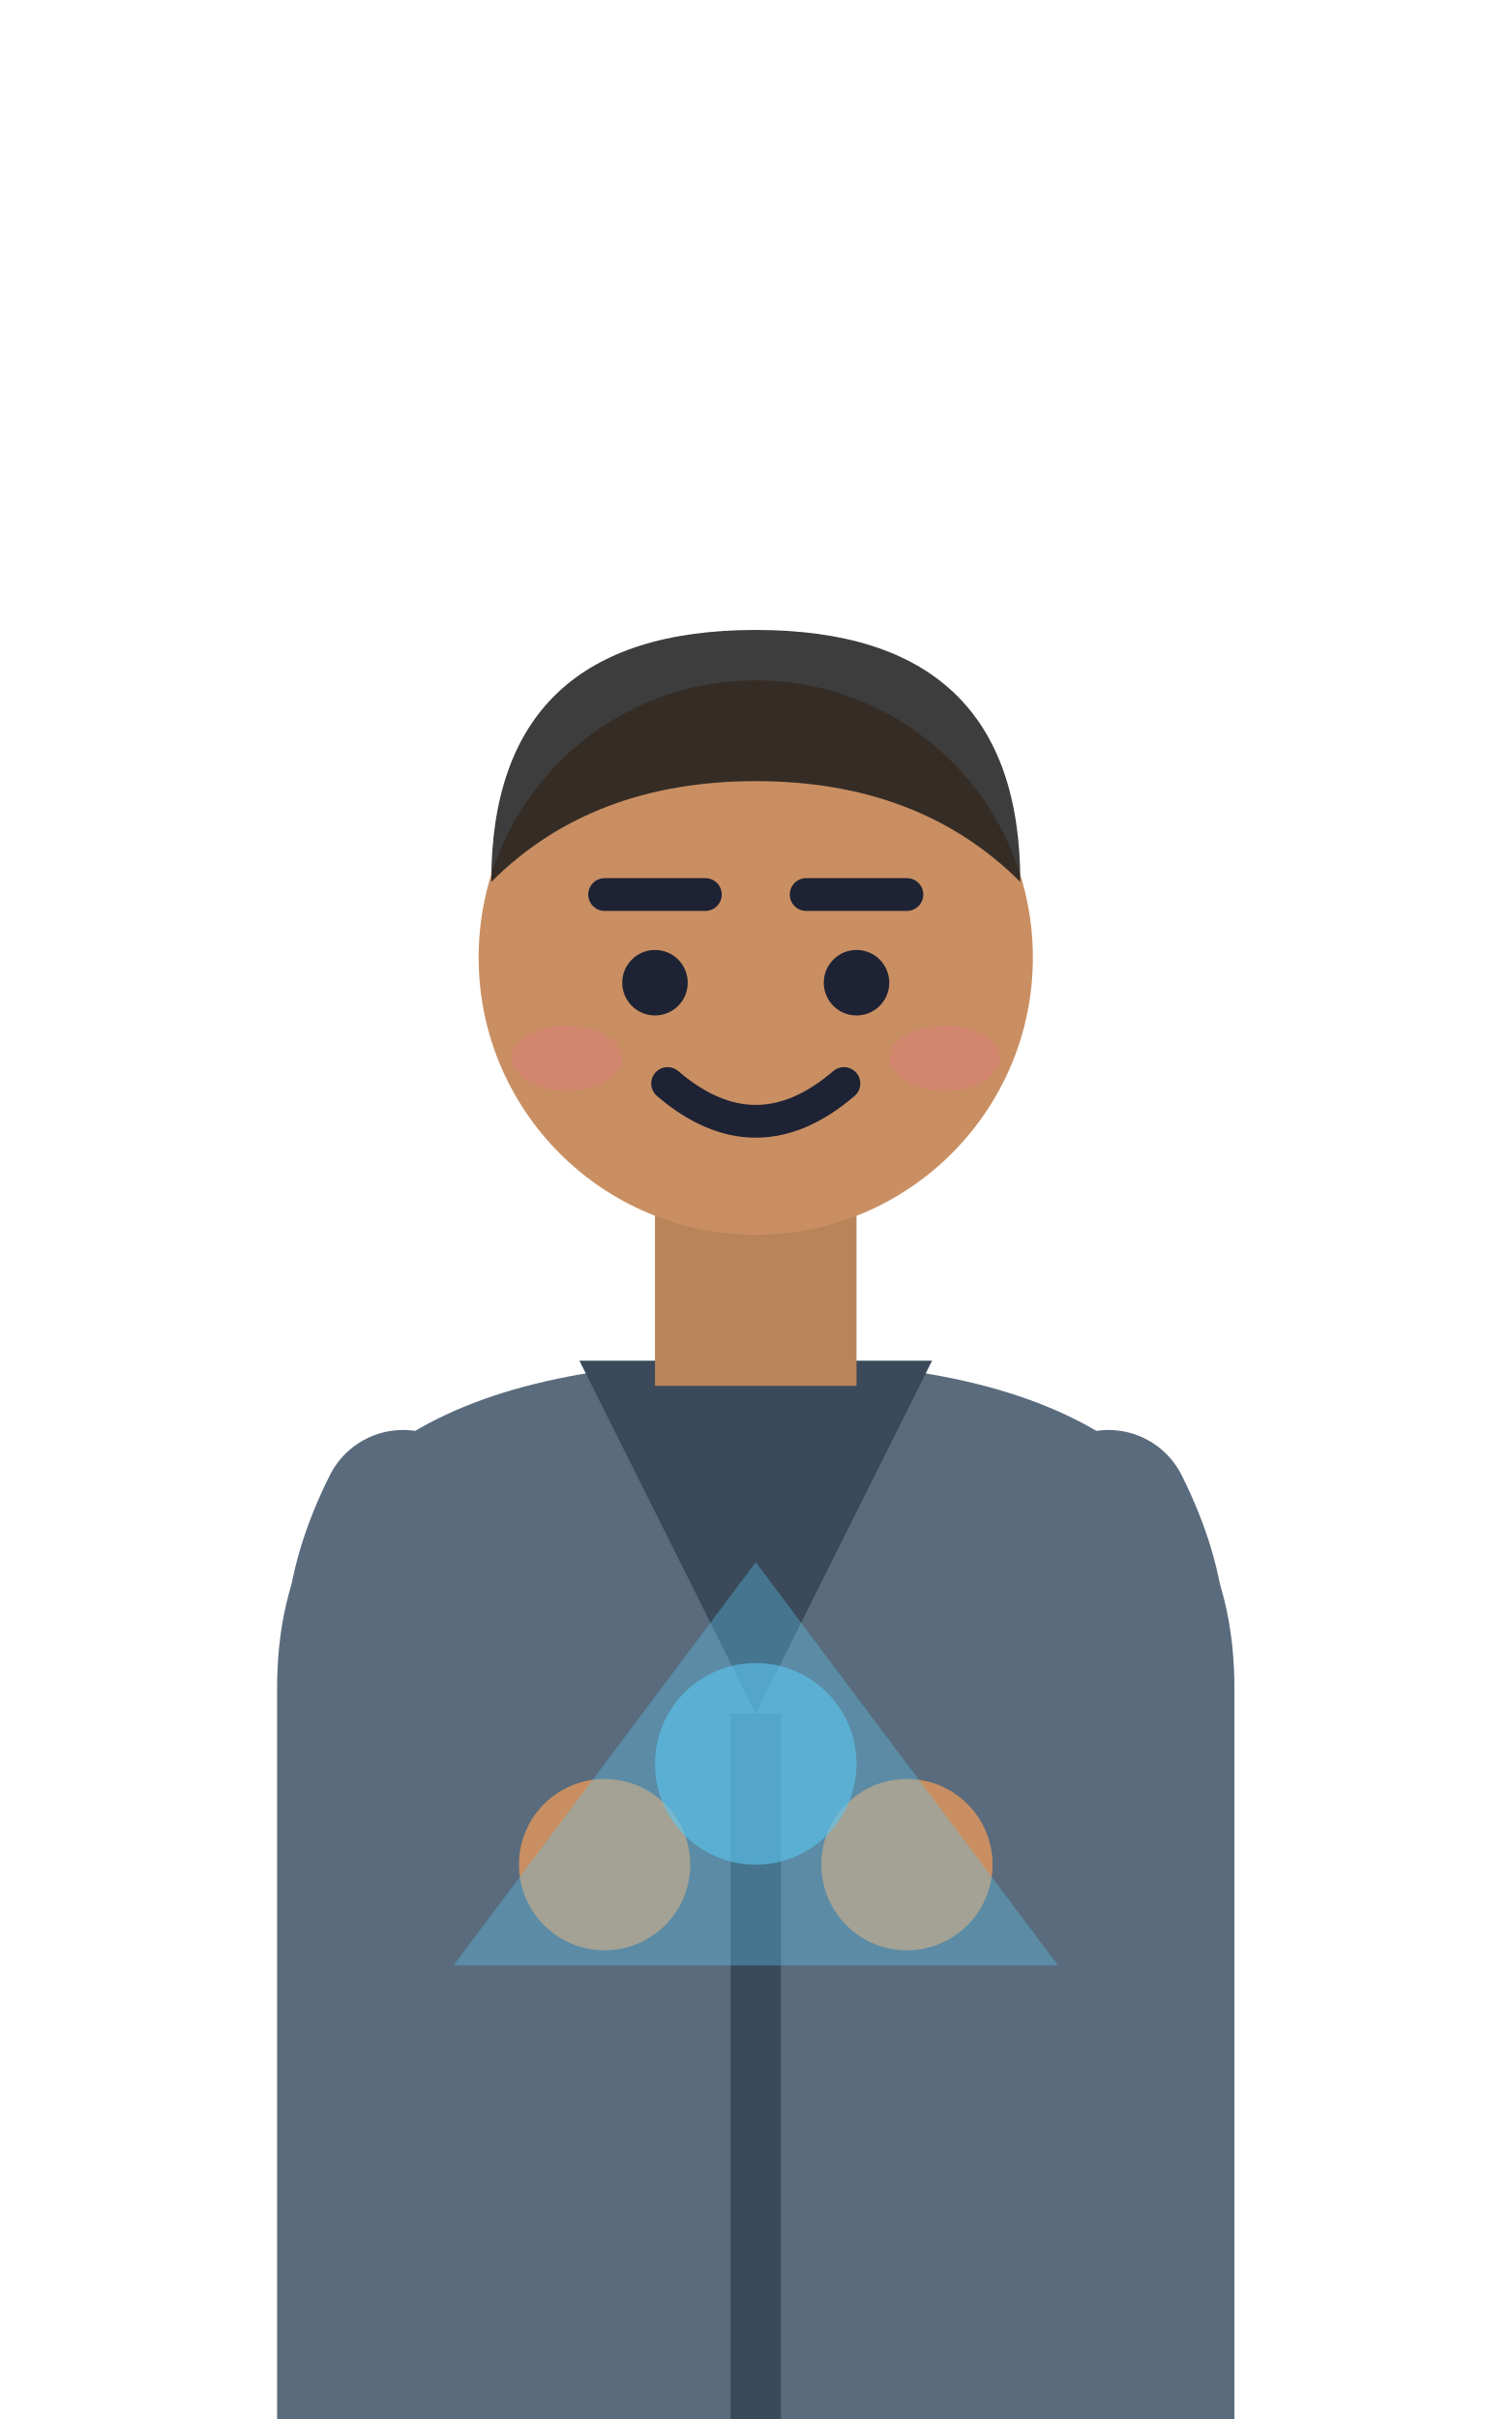
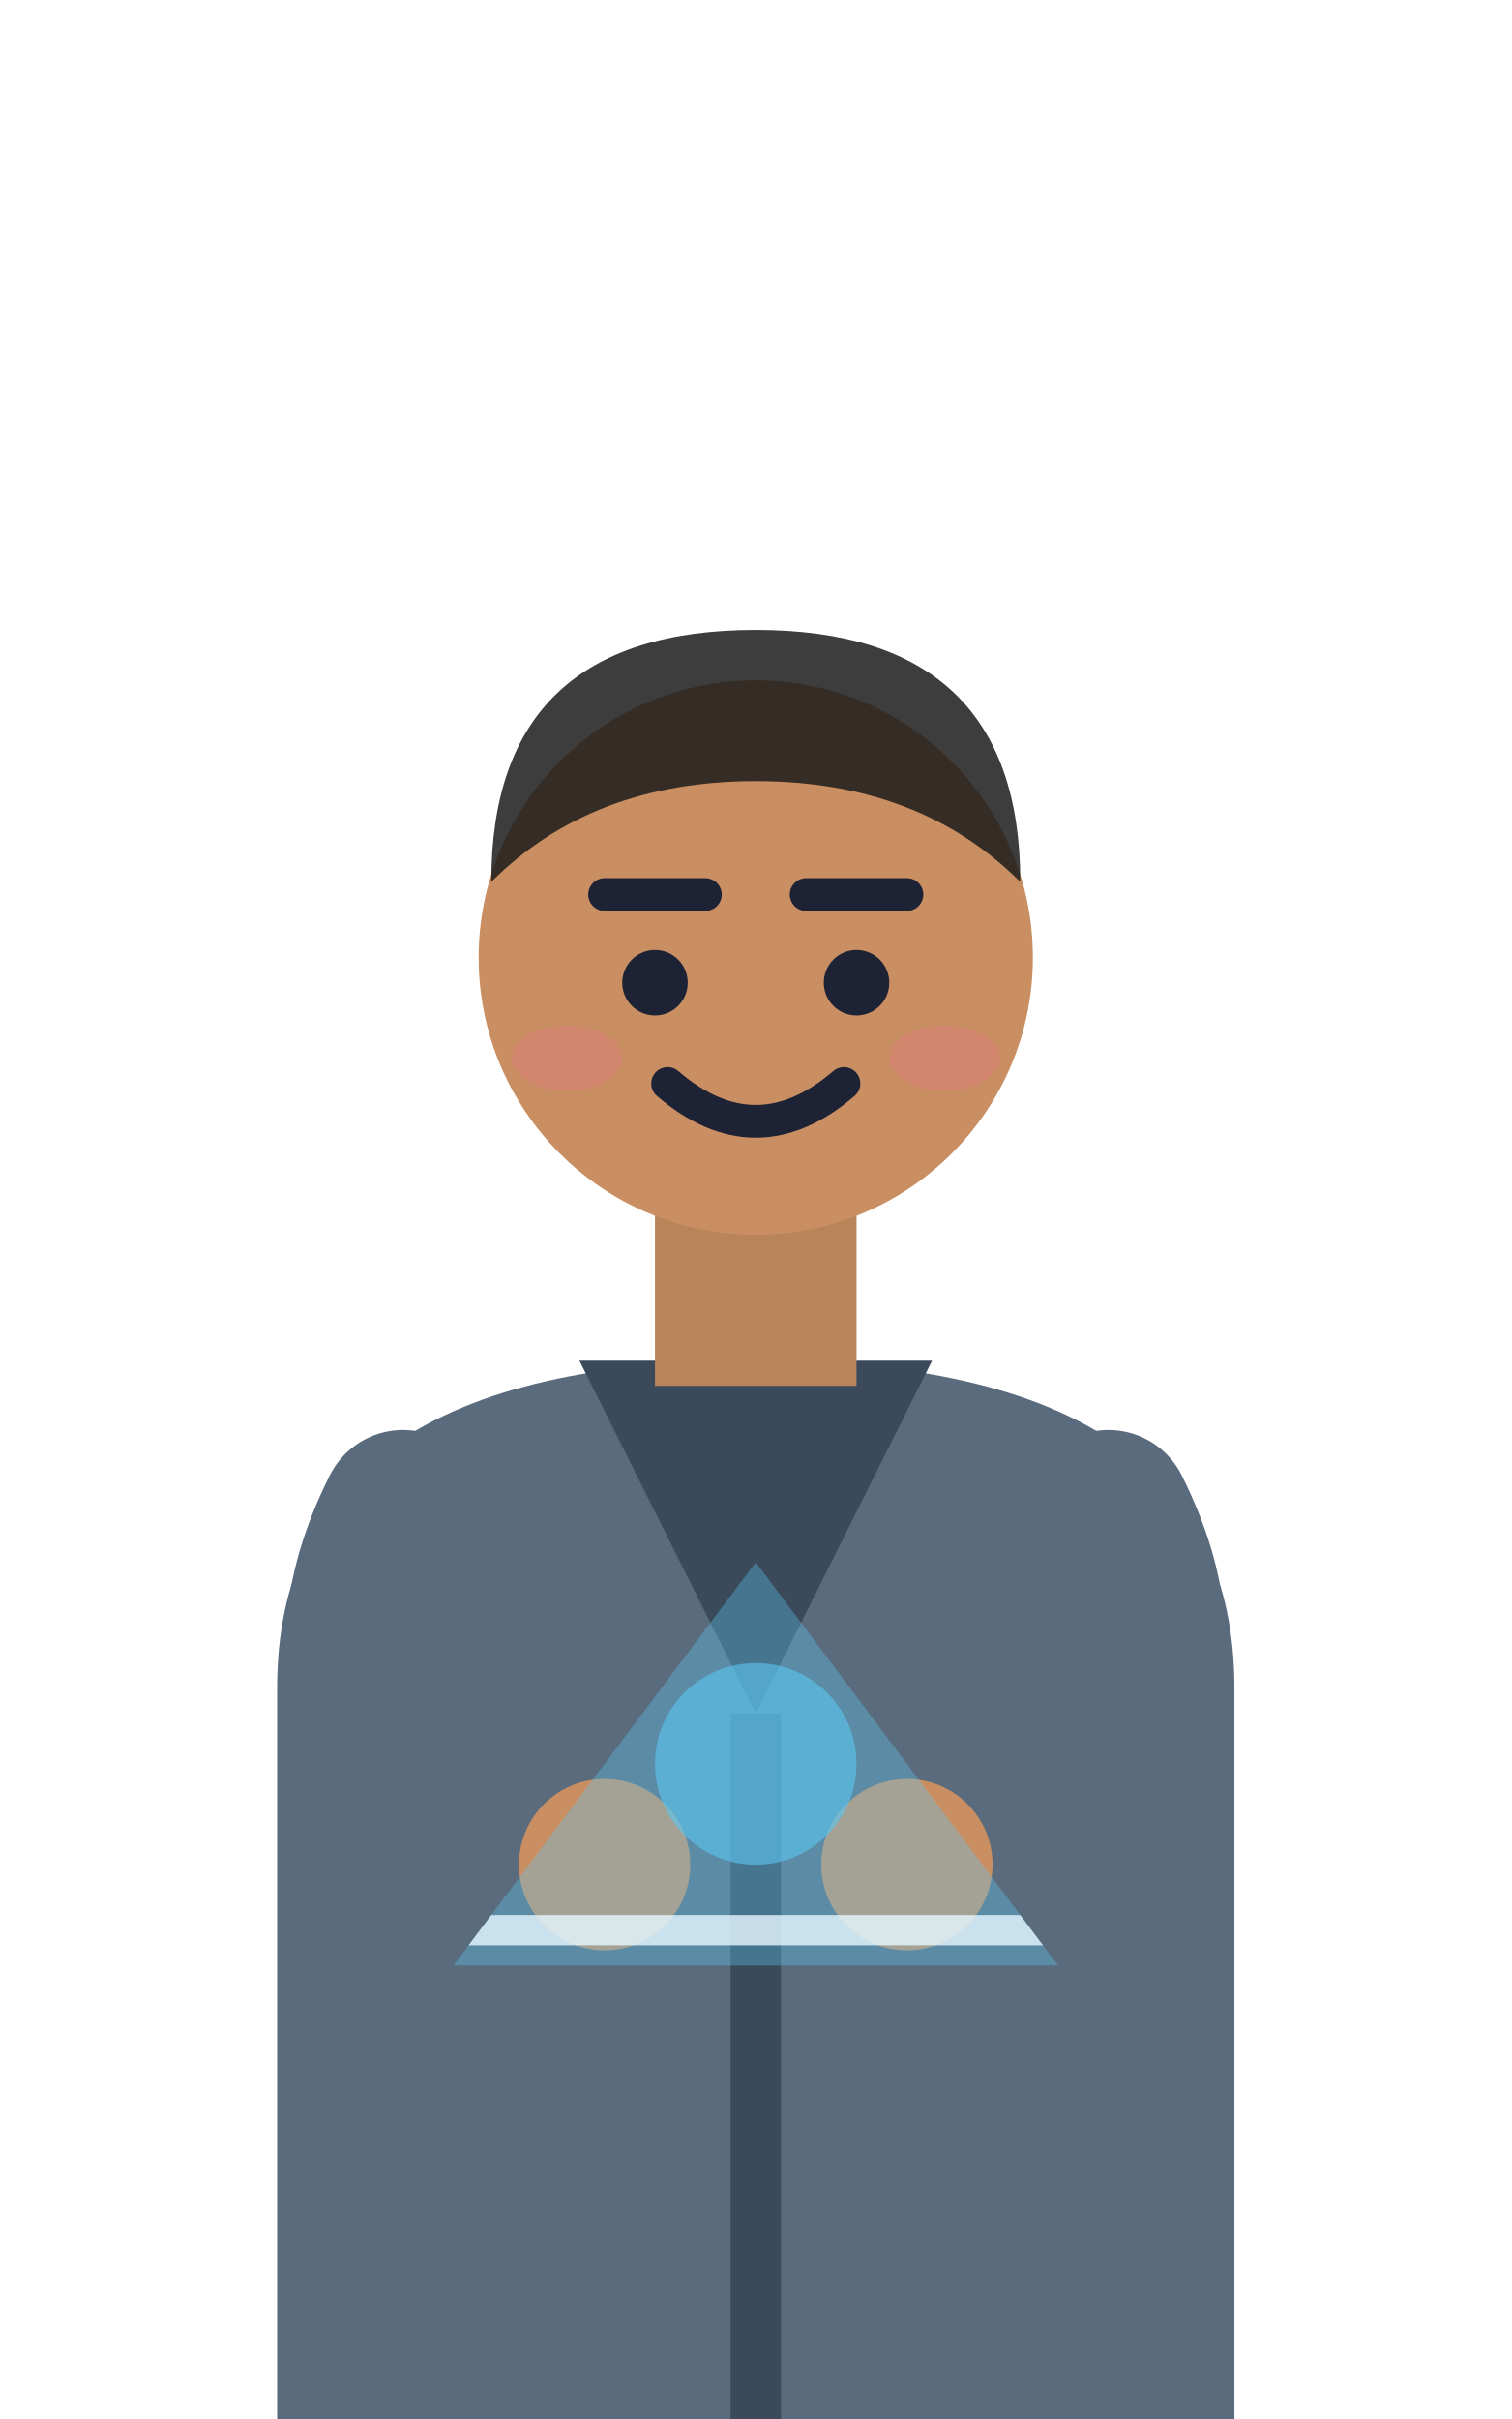
<svg xmlns="http://www.w3.org/2000/svg" viewBox="0 -16 60 96">
  <style>
.ink{fill:#1E2235}.line{fill:none;stroke:#1E2235;stroke-width:1.3;stroke-linecap:round;stroke-linejoin:round}
.bob{animation:bob 2.6s ease-in-out infinite}@keyframes bob{50%{transform:translateY(-.8px)}}
.tl{animation:tap .45s ease-in-out infinite alternate;transform-box:fill-box;transform-origin:top}
.tr{animation:tap .45s ease-in-out infinite alternate-reverse;transform-box:fill-box;transform-origin:top}
@keyframes tap{to{transform:rotate(-7deg)}}
.wave{animation:wave .9s ease-in-out infinite alternate;transform-origin:44px 44px}@keyframes wave{to{transform:rotate(16deg)}}
.sway{animation:sway 2.4s ease-in-out infinite alternate;transform-box:fill-box;transform-origin:bottom}@keyframes sway{from{transform:rotate(-6deg)}to{transform:rotate(7deg)}}
.trunk{animation:trunk 3s ease-in-out infinite alternate;transform-box:fill-box;transform-origin:top}@keyframes trunk{to{transform:rotate(-8deg)}}
.notes text{animation:note 3s ease-out infinite;opacity:0}.notes text:nth-child(2){animation-delay:1s}.notes text:nth-child(3){animation-delay:2s}
@keyframes note{15%{opacity:1}100%{opacity:0;transform:translate(8px,-22px)}}
- .pull{animation:pull 1.6s ease-in-out infinite;transform-box:fill-box;transform-origin:right}@keyframes pull{50%{transform:translateX(-3px)}}
.spark{animation:spark 1s steps(2) infinite}@keyframes spark{50%{opacity:.25}}
.glow{animation:glow 2s ease-in-out infinite}@keyframes glow{50%{opacity:.55}}
.flicker{animation:flick 2.2s steps(3) infinite}@keyframes flick{40%{opacity:.75}60%{opacity:.95}}
.pop{animation:pop 1.4s ease-in-out infinite}@keyframes pop{50%{transform:translateY(-2px)}}
.dots circle{animation:dot 1.2s infinite;opacity:.2}.dots circle:nth-child(2){animation-delay:.2s}.dots circle:nth-child(3){animation-delay:.4s}@keyframes dot{40%{opacity:1}}
.scribble{stroke-dasharray:18;stroke-dashoffset:18;animation:scr 2.4s linear infinite}@keyframes scr{60%,100%{stroke-dashoffset:0}}
.zz text{animation:zz 2.6s ease-out infinite;opacity:0}.zz text:nth-child(2){animation-delay:1.3s}@keyframes zz{20%{opacity:1}100%{opacity:0;transform:translate(6px,-14px)}}
- @media (prefers-reduced-motion: reduce){*{animation:none!important}.notes text,.zz text{opacity:0}.scribble{stroke-dashoffset:0}}</style>
+ .blink{animation:blink 4.6s infinite;transform-box:fill-box;transform-origin:center}@keyframes blink{0%,93%,100%{transform:none}95.5%{transform:scaleY(.1)}}
+ .breathe{animation:breathe 3.4s ease-in-out infinite;transform-box:fill-box;transform-origin:bottom}@keyframes breathe{50%{transform:scale(1.012,1.03)}}
+ .tilt{animation:tilt 3.2s ease-in-out infinite alternate;transform-origin:30px 34px}@keyframes tilt{from{transform:rotate(-5deg)}to{transform:rotate(4deg)}}
+ .hopc{animation:hopc 1.3s ease-in-out infinite;transform-origin:30px 80px}@keyframes hopc{0%,62%,100%{transform:none}22%{transform:translateY(-5px)}42%{transform:scale(1.04,.95)}}
+ .cheer{animation:cheer 1.3s ease-in-out infinite;transform-origin:30px 44px}@keyframes cheer{22%{transform:scale(1.06,1.1)}}
+ .conf rect{animation:conf 2.4s ease-in infinite;opacity:0}.conf rect:nth-child(2){animation-delay:.5s}.conf rect:nth-child(3){animation-delay:1s}.conf rect:nth-child(4){animation-delay:1.5s}.conf rect:nth-child(5){animation-delay:1.9s}
+ @keyframes conf{10%{opacity:1}100%{opacity:0;transform:translateY(30px) rotate(200deg)}}
+ .urgent{animation:urgent 5s ease-in-out infinite;transform-origin:44px 44px}
+ @keyframes urgent{0%,20%,40%,50%,58%,66%,74%,82%,90%,100%{transform:none}10%,30%{transform:rotate(14deg)}54%,62%,70%,78%,86%{transform:rotate(22deg)}}
+ .pop.urg{animation:popu 5s ease-in-out infinite;transform-box:fill-box;transform-origin:center}@keyframes popu{0%,40%,100%{transform:none}10%,30%{transform:translateY(-2px)}50%,62%,74%,86%{transform:scale(1.18) translateY(-2px)}56%,68%,80%,92%{transform:none}}
+ .steam path{animation:steam 2.6s ease-out infinite;opacity:0}.steam path:nth-child(2){animation-delay:.9s}.steam path:nth-child(3){animation-delay:1.7s}@keyframes steam{20%{opacity:.7}100%{opacity:0;transform:translateY(-9px) scaleX(1.4)}}
+ .flip{animation:flip 3.8s ease-in-out infinite;transform-origin:30px 58px}@keyframes flip{0%,55%{transform:none;opacity:1}80%{transform:scaleX(-1);opacity:1}81%,100%{transform:scaleX(-1);opacity:0}}
+ .drawn{animation:drawn 2.2s ease-in infinite;transform-box:fill-box;transform-origin:right}@keyframes drawn{70%{transform:translateX(-4px)}73%,100%{transform:none}}
+ .fly{animation:fly 2.2s linear infinite;opacity:0}@keyframes fly{0%,71%{opacity:0;transform:none}72%{opacity:1}100%{opacity:0;transform:translate(-40px,6px)}}
+ .swing{animation:swing 2.4s ease-in-out infinite;transform-origin:50px 58px}@keyframes swing{0%,100%{transform:none}38%{transform:rotate(-16deg)}52%{transform:rotate(7deg)}64%{transform:none}}
+ .hit{animation:hit 2.4s infinite;opacity:0}@keyframes hit{0%,50%,62%,100%{opacity:0}53%{opacity:1}}
+ .jit{animation:jit 3.1s steps(1) infinite}@keyframes jit{0%,86%{transform:none}88%{transform:translateX(1.2px)}91%{transform:translateX(-1px)}94%{transform:skewX(8deg)}}
+ .scan{animation:scan 1.8s linear infinite}@keyframes scan{from{transform:translateY(0)}to{transform:translateY(-15px)}}
+ .spin{animation:spin 1.4s linear infinite;transform-box:fill-box;transform-origin:center}@keyframes spin{to{transform:rotate(360deg)}}
+ .cape{animation:cape 3s ease-in-out infinite alternate;transform-origin:30px 40px}@keyframes cape{from{transform:skewX(-3deg)}to{transform:skewX(4deg) scaleX(1.04)}}
+ .emb{animation:emb 2.4s ease-in-out infinite}@keyframes emb{50%{opacity:.7}}
+ .glint{animation:glint 2.8s infinite;opacity:0}@keyframes glint{0%,70%,100%{opacity:0}80%{opacity:1}}
+ .wobble{animation:wobble 4s ease-out infinite;transform-origin:30px 57px}@keyframes wobble{0%{transform:rotate(-28deg)}18%{transform:rotate(20deg)}36%{transform:rotate(-11deg)}54%{transform:rotate(6deg)}72%{transform:rotate(-2deg)}90%,100%{transform:none}}
+ @media (prefers-reduced-motion: reduce){*{animation:none!important}.notes text,.zz text,.conf rect,.fly,.glint{opacity:0}.steam path{opacity:.5}.scribble{stroke-dashoffset:0}}</style>
  <g class="bob">
-     <path d="M11 80 V51 q0 -13 19 -13 q19 0 19 13 V80 Z" fill="#5A6B7D" />
-     <path d="M23 38 L30 52 L37 38 Z" fill="#3A4A5A" />
-     <path d="M30 52 V80" stroke="#3A4A5A" stroke-width="2" />
+     <g class="breathe" style="animation-duration:3.1s">
+       <path d="M11 80 V51 q0 -13 19 -13 q19 0 19 13 V80 Z" fill="#5A6B7D" />
+       <path d="M23 38 L30 52 L37 38 Z" fill="#3A4A5A" />
+       <path d="M30 52 V80" stroke="#3A4A5A" stroke-width="2" />
+     </g>
    <rect x="26" y="30" width="8" height="9" fill="#b9845a" />
    <circle cx="30" cy="22" r="11" fill="#C98F62" />
    <path d="M19.5 19 q0 -10 10.5 -10 q10.5 0 10.5 10 q-4 -4 -10.5 -4 q-6.5 0 -10.5 4z" fill="#1B1B1B" opacity=".85" />
-     <circle cx="26" cy="23" r="1.3" class="ink" />
-     <circle cx="34" cy="23" r="1.3" class="ink" />
+     <g class="blink" style="animation-delay:-3.2s">
+       <circle cx="26" cy="23" r="1.3" class="ink" />
+       <circle cx="34" cy="23" r="1.3" class="ink" />
+     </g>
    <path d="M24 19.5 h4 M32 19.5 h4" class="line" />
    <path d="M26.5 27 q3.5 3 7 0" class="line" />
    <ellipse cx="22.5" cy="26" rx="2.2" ry="1.3" fill="#E86A8F" opacity=".25" />
    <ellipse cx="37.5" cy="26" rx="2.2" ry="1.3" fill="#E86A8F" opacity=".25" />
    <g class="">
      <path d="M16 44 q-5 10 8 14" fill="none" stroke="#5A6B7D" stroke-width="6.5" stroke-linecap="round" />
    </g>
    <g class="">
      <path d="M44 44 q5 10 -8 14" fill="none" stroke="#5A6B7D" stroke-width="6.5" stroke-linecap="round" />
    </g>
    <circle cx="24" cy="58" r="3.4" fill="#C98F62" />
    <circle cx="36" cy="58" r="3.4" fill="#C98F62" />
-     <path class="flicker" d="M18 62 l12 -16 l12 16z" fill="#5CC7F2" opacity=".35" />
-     <circle class="flicker" cx="30" cy="54" r="4" fill="#5CC7F2" opacity=".6" />
+     <clipPath id="hc">
+       <path d="M18 62 l12 -16 l12 16z" />
+     </clipPath>
+     <g class="jit">
+       <path class="flicker" d="M18 62 l12 -16 l12 16z" fill="#5CC7F2" opacity=".35" />
+       <circle class="flicker" cx="30" cy="54" r="4" fill="#5CC7F2" opacity=".6" />
+       <g clip-path="url(#hc)">
+         <rect class="scan" x="18" y="60" width="24" height="1.2" fill="#E6F8FF" opacity=".8" />
+       </g>
+     </g>
  </g>
</svg>
